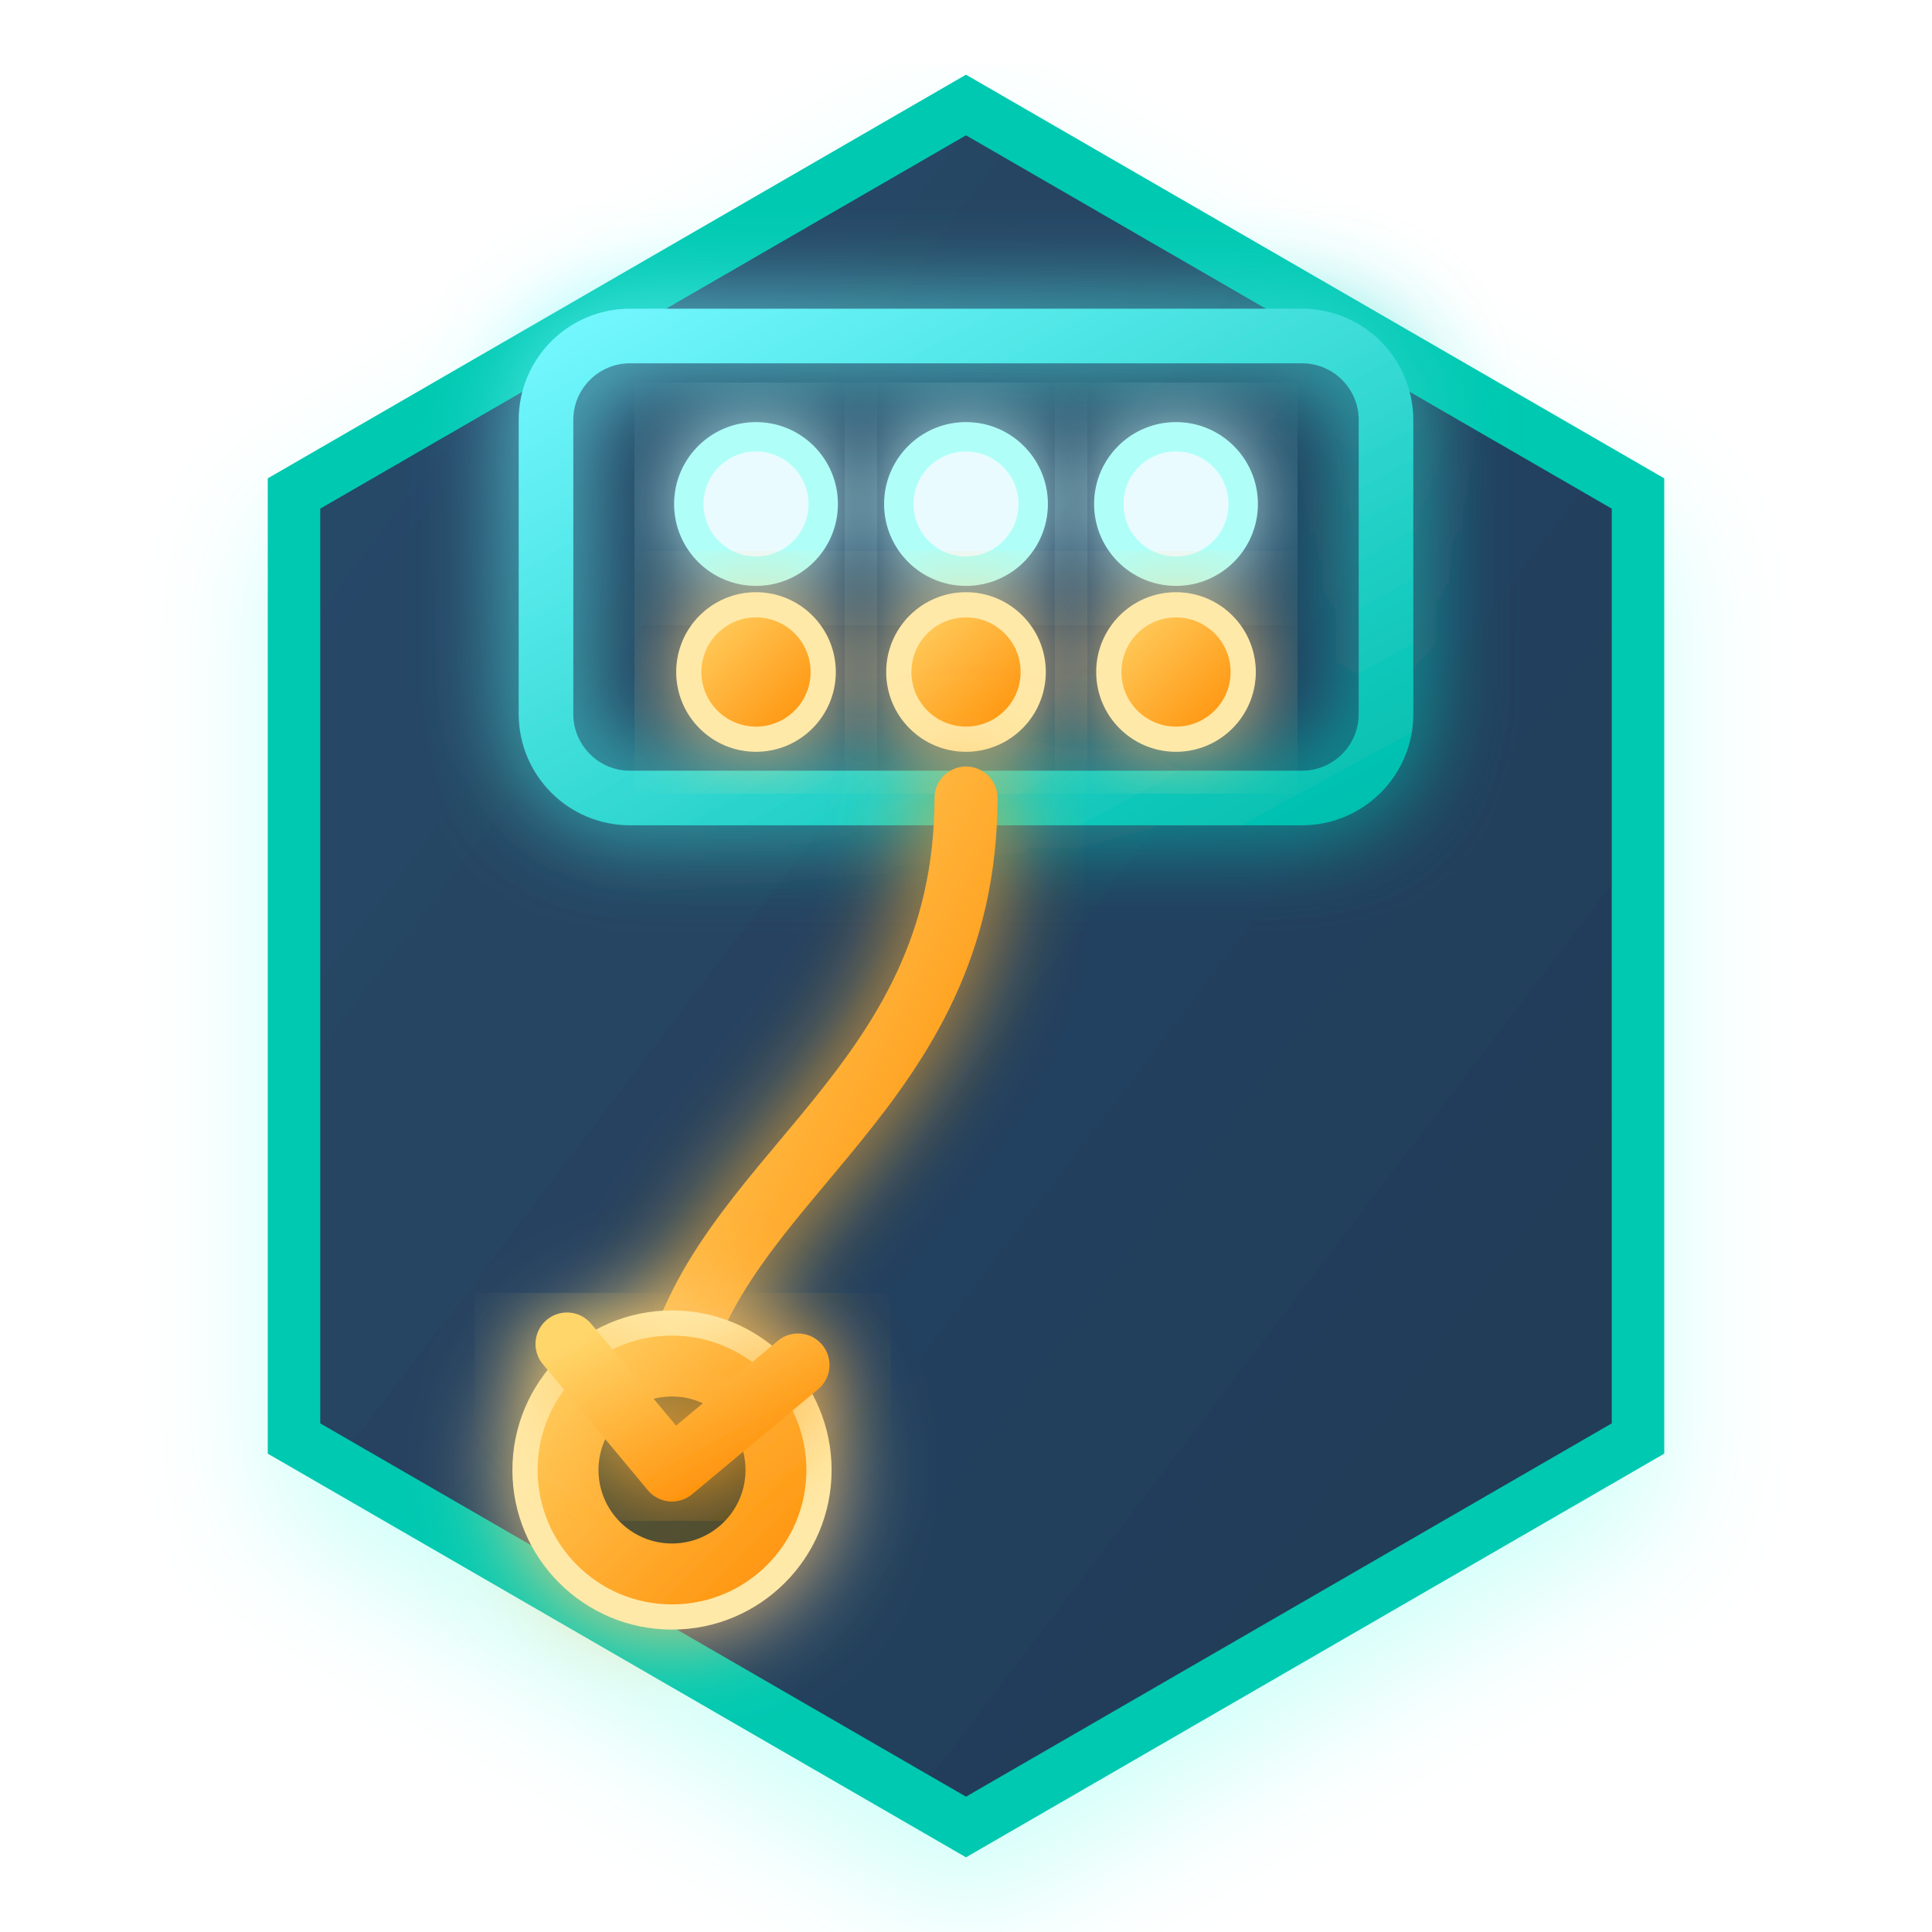
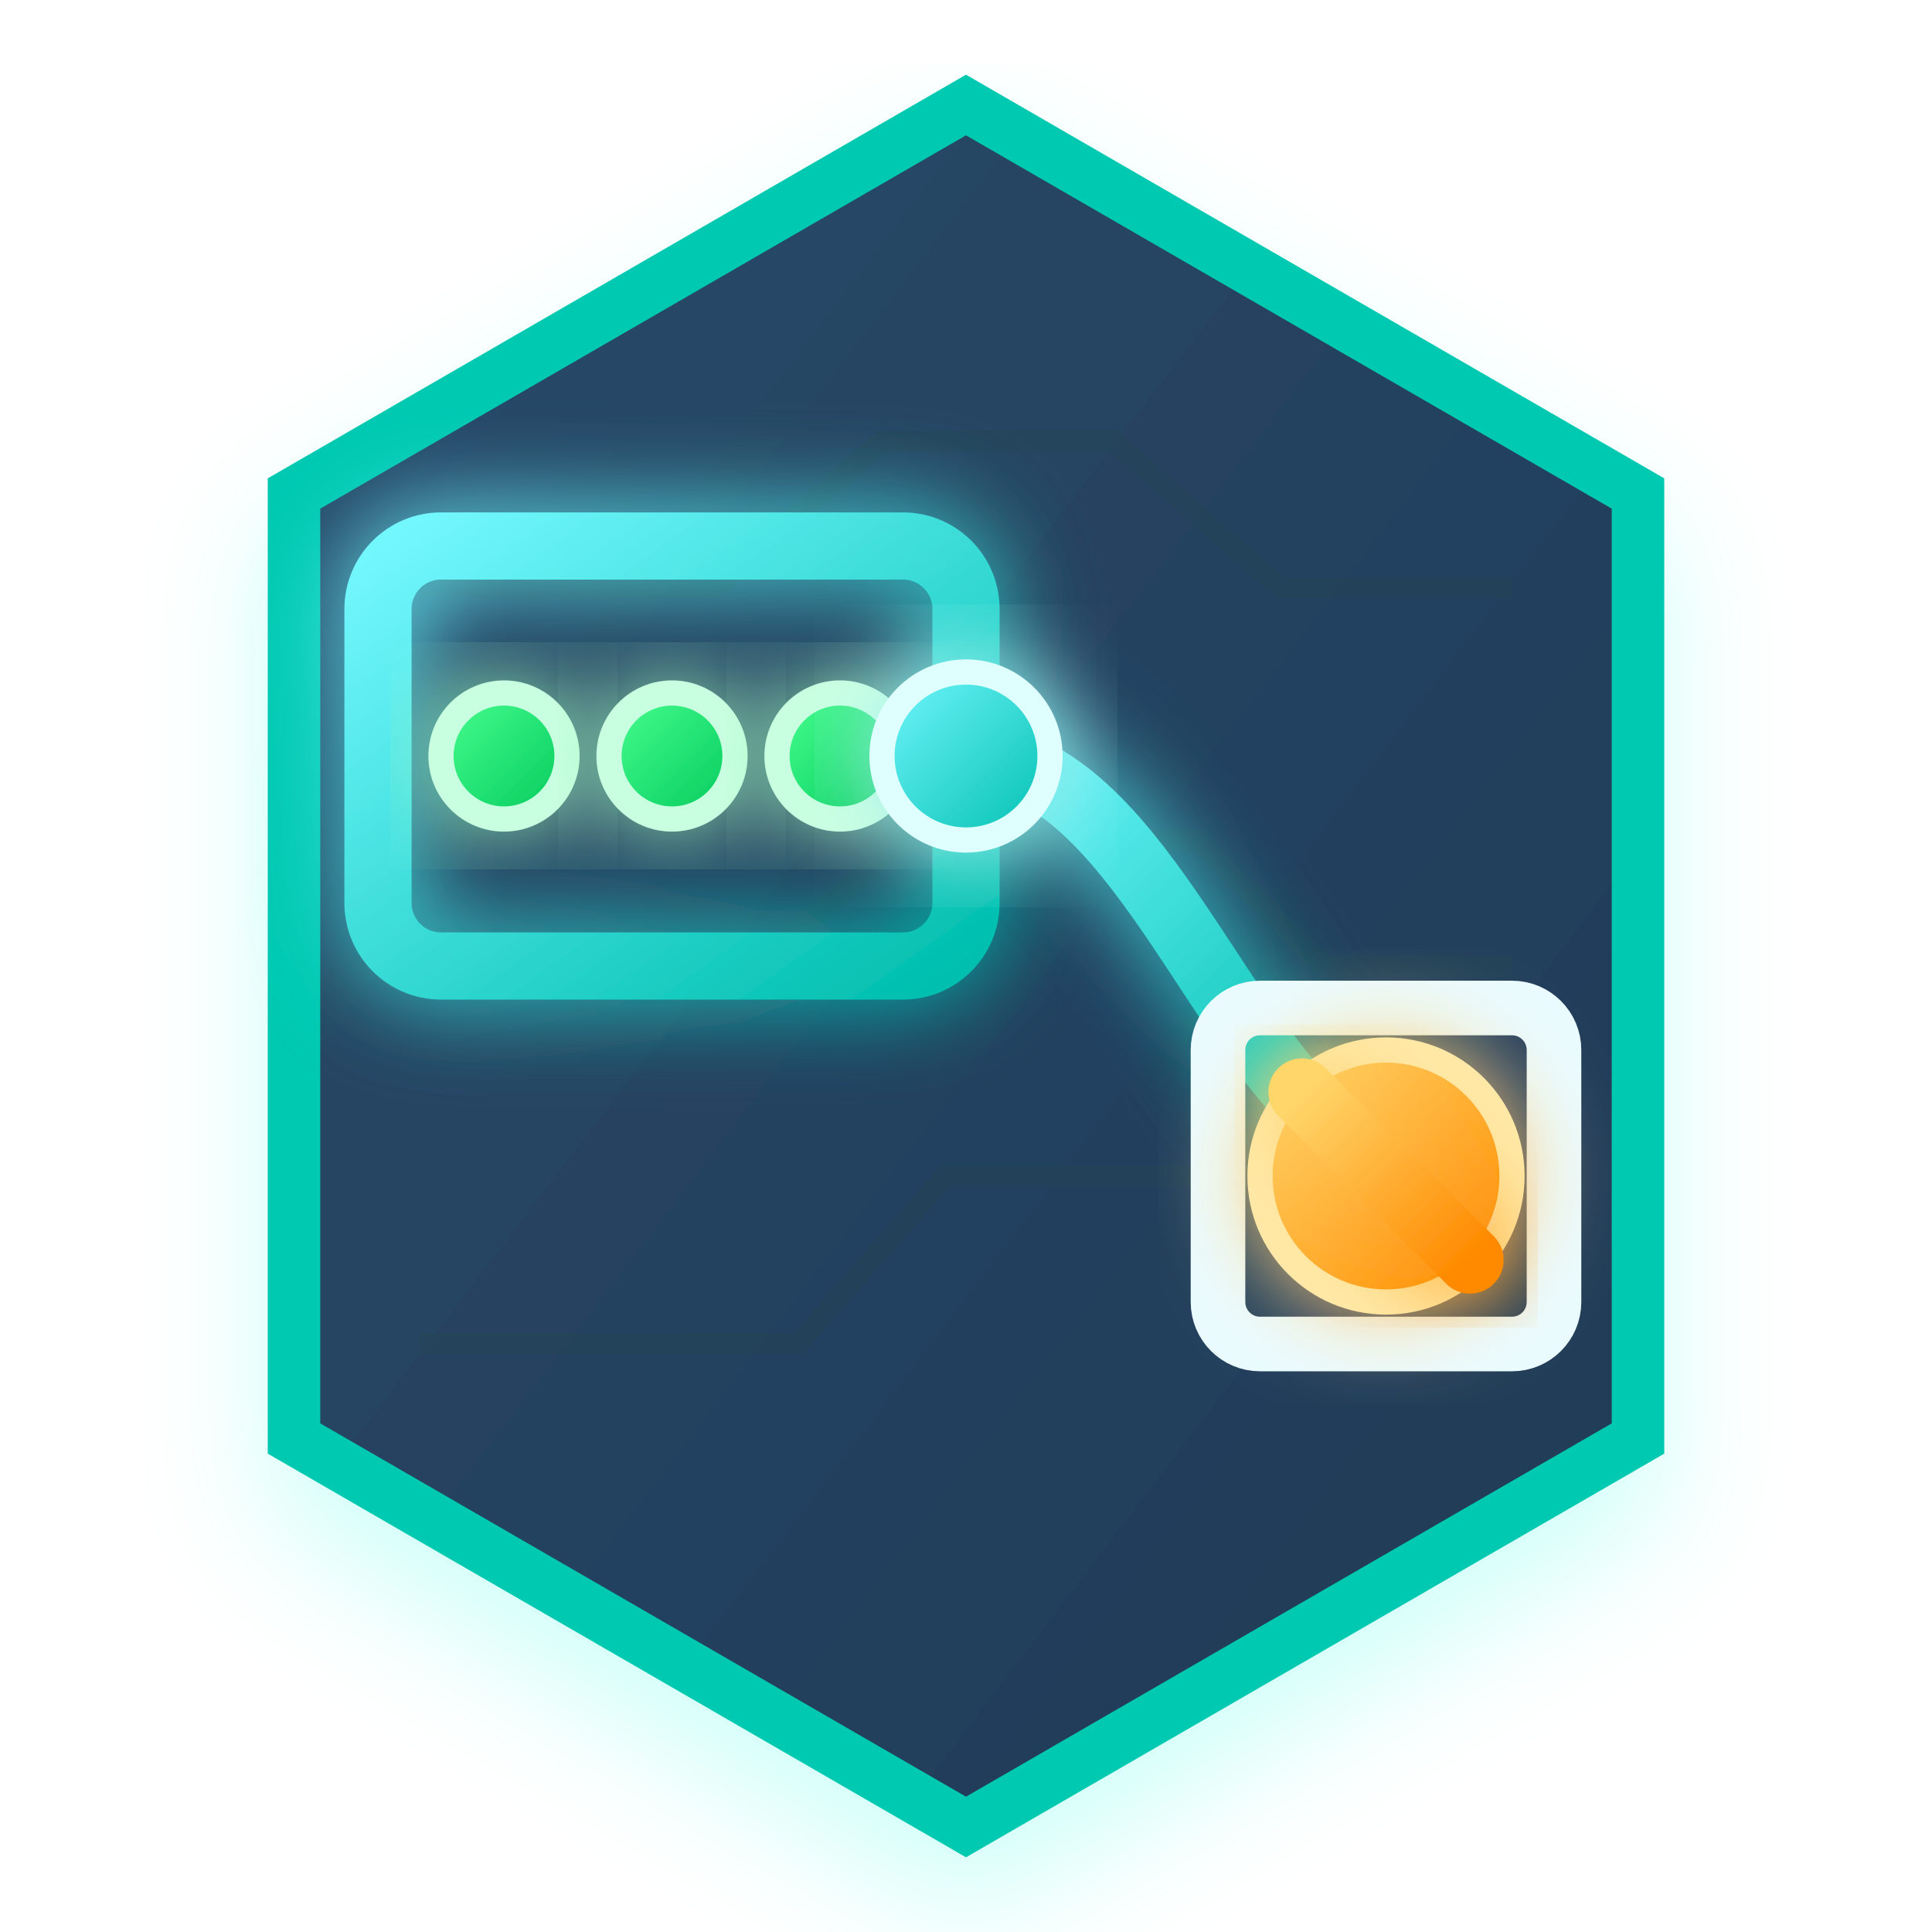
<svg xmlns="http://www.w3.org/2000/svg" width="92" height="92" viewBox="0 0 92 92" role="img" aria-label="Draw CBT Tail">
  <defs>
    <linearGradient id="bg" x1="0" y1="0" x2="1" y2="1">
      <stop offset="0" stop-color="#2A4A6A" />
      <stop offset="1" stop-color="#1E3A55" />
    </linearGradient>
    <linearGradient id="cyan" x1="0" y1="0" x2="1" y2="1">
      <stop offset="0" stop-color="#73F7FF" />
      <stop offset="1" stop-color="#00BFAE" />
    </linearGradient>
+     <linearGradient id="grn" x1="0" y1="0" x2="1" y2="1">
+       <stop offset="0" stop-color="#4AFF91" />
+       <stop offset="1" stop-color="#00C95A" />
+     </linearGradient>
    <linearGradient id="orange" x1="0" y1="0" x2="1" y2="1">
      <stop offset="0" stop-color="#FFD66B" />
      <stop offset="1" stop-color="#FF8A00" />
+     </linearGradient>
+     <linearGradient id="red" x1="0" y1="0" x2="1" y2="1">
+       <stop offset="0" stop-color="#FF6B6B" />
+       <stop offset="1" stop-color="#CC2020" />
    </linearGradient>
    <filter id="glow" x="-40%" y="-40%" width="180%" height="180%">
      <feGaussianBlur stdDeviation="2.2" result="b" />
      <feMerge>
        <feMergeNode in="b" />
        <feMergeNode in="SourceGraphic" />
      </feMerge>
    </filter>
    <filter id="soft" x="-20%" y="-20%" width="140%" height="140%">
      <feDropShadow dx="0" dy="3" stdDeviation="3" flood-color="#00FFE0" flood-opacity="0.18" />
    </filter>
    <style>
-       .tile{fill:url(#bg);stroke:#00C9B1;stroke-width:2.5;opacity:1;filter:url(#soft)}
-       .c{fill:none;stroke:url(#cyan);stroke-width:2.6;stroke-linecap:round;stroke-linejoin:round;filter:url(#glow)}
-       .ct{fill:url(#cyan);stroke:#DFFFFF;stroke-width:1.2;filter:url(#glow)}
-       .o{fill:none;stroke:url(#orange);stroke-width:3;stroke-linecap:round;stroke-linejoin:round;filter:url(#glow)}
-       .ot{fill:url(#orange);stroke:#FFE9A8;stroke-width:1.2;filter:url(#glow)}
-       .dot{fill:#EAFBFF;stroke:#AFFFF8;stroke-width:1.4;filter:url(#glow)}
+       .tile{fill:url(#bg);stroke:#00C9B1;stroke-width:2.5;filter:url(#soft)}
+       .map{fill:none;stroke:#234653;stroke-width:1;opacity:.42}
+       .c{fill:none;stroke:url(#cyan);stroke-width:3.2;stroke-linecap:round;stroke-linejoin:round;filter:url(#glow)}
+       .cf{fill:url(#cyan);stroke:#DFFFFF;stroke-width:1.2;filter:url(#glow)}
+       .g{fill:none;stroke:url(#grn);stroke-width:3.2;stroke-linecap:round;stroke-linejoin:round;filter:url(#glow)}
+       .gf{fill:url(#grn);stroke:#C8FFE0;stroke-width:1.2;filter:url(#glow)}
+       .o{fill:none;stroke:url(#orange);stroke-width:3.2;stroke-linecap:round;stroke-linejoin:round;filter:url(#glow)}
+       .of{fill:url(#orange);stroke:#FFE9A8;stroke-width:1.2;filter:url(#glow)}
+       .r{fill:none;stroke:url(#red);stroke-width:3.2;stroke-linecap:round;stroke-linejoin:round;filter:url(#glow)}
+       .rf{fill:url(#red);stroke:#FFB0B0;stroke-width:1.2;filter:url(#glow)}
+       .w{fill:none;stroke:#EAFBFF;stroke-width:2.6;stroke-linecap:round;stroke-linejoin:round}
+       .dot{fill:#EAFBFF;stroke:#AFFFF8;stroke-width:1.6;filter:url(#glow)}
    </style>
  </defs>
  <polygon class="tile" points="46,5 78,23.5 78,68.5 46,87 14,68.5 14,23.5" />
-   <rect class="c" x="26" y="16" width="40" height="22" rx="4" />
-   <circle class="dot" cx="36" cy="24" r="3.2" />
-   <circle class="dot" cx="46" cy="24" r="3.2" />
-   <circle class="dot" cx="56" cy="24" r="3.2" />
-   <circle class="ot" cx="36" cy="32" r="3.2" />
-   <circle class="ot" cx="46" cy="32" r="3.2" />
-   <circle class="ot" cx="56" cy="32" r="3.2" />
-   <path class="o" d="M46 38 C46 52 34 56 32 66" />
-   <circle class="ot" cx="32" cy="70" r="7" />
-   <circle cx="32" cy="70" r="3.5" fill="#082A34" opacity="0.7" />
-   <polyline class="o" points="27,64 32,70 38,65" />
+   <path class="map" d="M20 28h14l8-7h11l8 7h11M20 46h16l7-6h14l6 6h9M20 64h18l7-8h16l9 8" />
+   <rect class="c" x="18" y="26" width="28" height="20" rx="3" />
+   <circle class="gf" cx="24" cy="36" r="3" />
+   <circle class="gf" cx="32" cy="36" r="3" />
+   <circle class="gf" cx="40" cy="36" r="3" />
+   <path class="c" d="M46 36C54 36 58 50 64 54" />
+   <circle class="cf" cx="46" cy="36" r="4" />
+   <rect class="w" x="58" y="48" width="16" height="16" rx="2" />
+   <circle class="of" cx="66" cy="56" r="6" />
+   <path class="o" d="M62 52l8 8" />
</svg>
